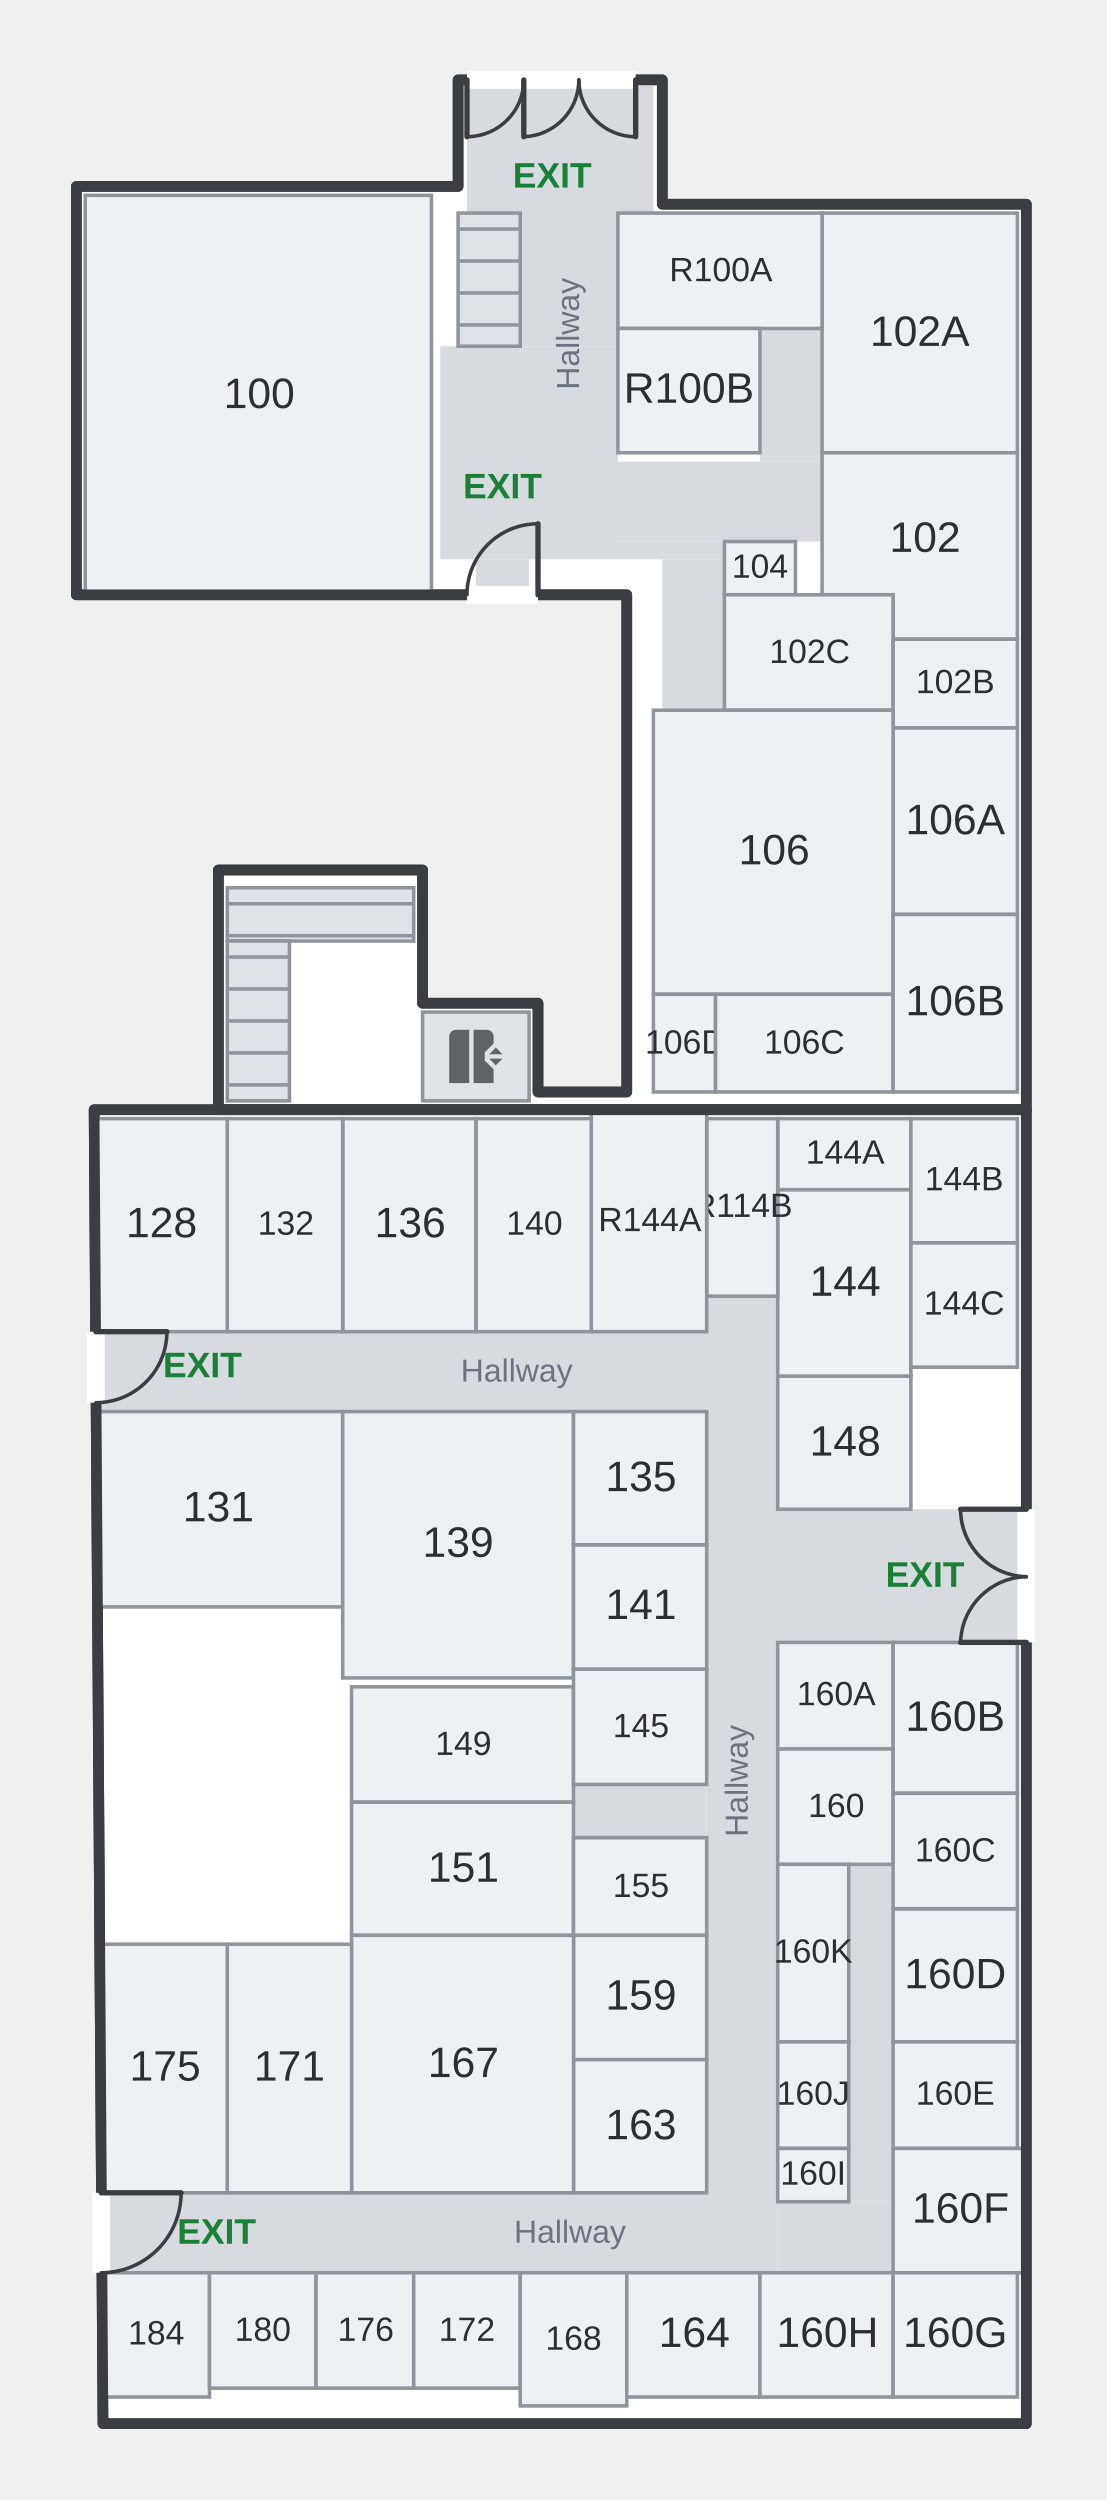
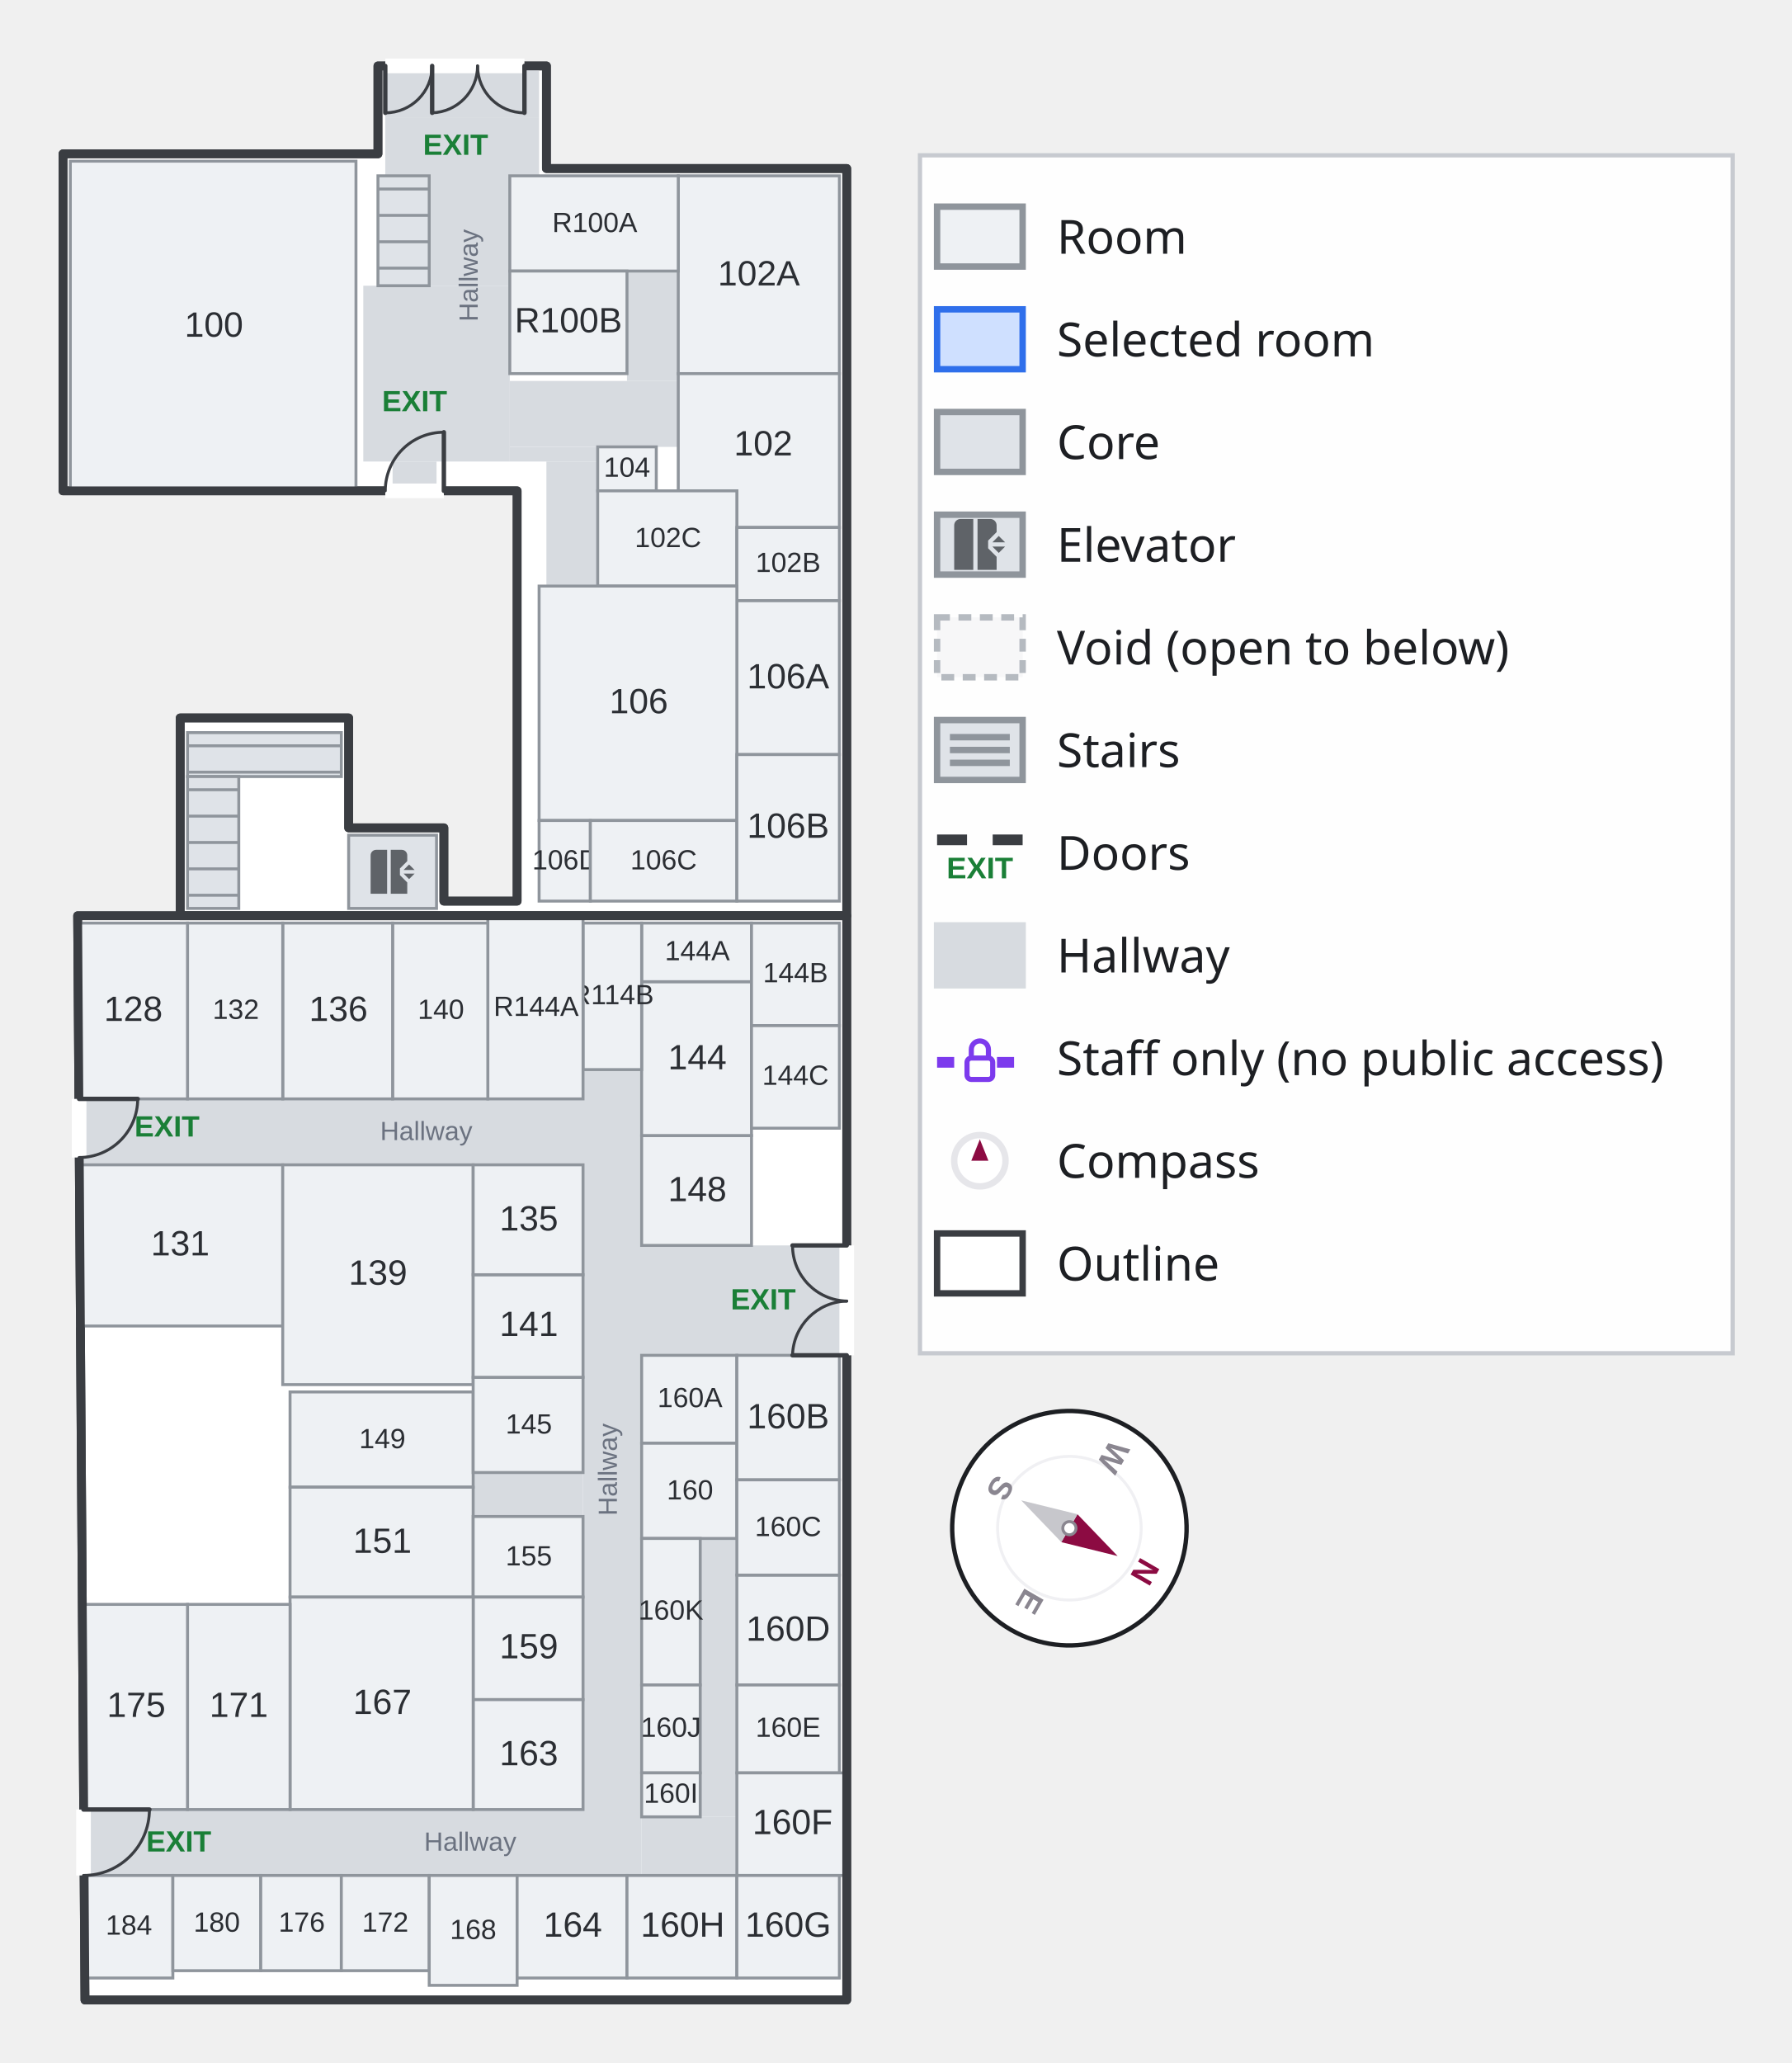
- <svg xmlns="http://www.w3.org/2000/svg" viewBox="-53 -625 623 1408" font-family="-apple-system, 'SF Pro Text', 'Helvetica Neue', Arial, sans-serif">
+ <svg xmlns="http://www.w3.org/2000/svg" viewBox="-53 -625 1223 1408" font-family="-apple-system, 'SF Pro Text', 'Helvetica Neue', Arial, sans-serif">
  <style>
    .floor { fill: #ffffff; stroke: #3a3d42; stroke-width: 6; stroke-linejoin: round; }
    .room  { fill: #eef1f4; stroke: #8f959c; stroke-width: 2; }
    .ours  { fill: #f5e3ea; stroke: #8f959c; stroke-width: 2; }
    .core  { fill: #dfe3e8; stroke: #8f959c; stroke-width: 2; }
    .void  { fill: #f7f7f8; stroke: #b5bac0; stroke-width: 2; stroke-dasharray: 10 8; }
    .dim   { fill: #8a8f96; text-anchor: middle; dominant-baseline: middle; }
    .stair { stroke: #8f959c; stroke-width: 2; }
    .hall  { fill: #d7dbe0; stroke: none; }
    .hall-lbl { fill: #6b7280; font-size: 18px; text-anchor: middle; dominant-baseline: middle; }
    .authwall { stroke: #7c3aed; stroke-width: 6; stroke-dasharray: 10 8; }
    .door  { stroke: #ffffff; stroke-width: 10; }
    .lbl   { fill: #2b2e33; font-size: 24px; text-anchor: middle; dominant-baseline: middle; }
    .lblS  { fill: #2b2e33; font-size: 19px; text-anchor: middle; dominant-baseline: middle; }
    .name  { fill: #1d1f23; font-size: 30px; font-weight: 700; text-anchor: middle; dominant-baseline: middle; }
    .exit  { fill: #1a7f37; font-size: 20px; font-weight: 700; text-anchor: middle; dominant-baseline: middle; }
    .compass-letter { font-size: 22px; font-weight: 600; fill: #8a8690; text-anchor: middle; }
    .compass-north  { fill: #8C0B42; }
    .floor-edge { fill:none; stroke:#3a3d42; stroke-width:6; stroke-linejoin:round; }
  </style>
  <polygon class="floor" points="-10,-520 205,-520 205,-580 320,-580 320,-510 525,-510 525,0 300,0 70,0 70,-135 185,-135 185,-60 250,-60 250,-10 300,-10 300,-290 -10,-290" />
  <polygon class="floor" points="0,0 5,740 525,740 525,0" />
  <rect class="hall" x="5" y="610" width="380" height="45" />
  <rect class="hall" x="345" y="105" width="40" height="510" />
  <rect class="hall" x="0" y="125" width="370" height="45" />
  <rect class="hall" x="370" y="225" width="155" height="75" />
  <rect class="hall" x="195" y="-430" width="100" height="120" />
  <rect class="hall" x="295" y="-365" width="115" height="45" />
  <rect class="hall" x="375" y="-440" width="35" height="75" />
  <rect class="hall" x="295" y="-320" width="60" height="10" />
  <rect class="hall" x="320" y="-310" width="35" height="85" />
  <rect class="hall" x="210" y="-545" width="105" height="40" />
  <rect class="hall" x="240" y="-515" width="55" height="85" />
  <rect class="hall" x="210" y="-580" width="105" height="35" />
  <rect class="hall" x="215" y="-310" width="30" height="20" />
  <rect class="hall" x="270" y="380" width="75" height="30" />
  <rect class="hall" x="385" y="615" width="65" height="40" />
  <rect class="hall" x="425" y="425" width="25" height="190" />
  <text class="hall-lbl" transform="rotate(-90 363 378)" x="363" y="378">Hallway</text>
  <text class="hall-lbl" x="268" y="633">Hallway</text>
  <text class="hall-lbl" x="238" y="148">Hallway</text>
  <text class="hall-lbl" transform="rotate(-90 268 -437)" x="268" y="-437">Hallway</text>
  <rect class="room" x="-5" y="-515" width="195" height="225" />
  <text class="lbl" x="93" y="-402">100</text>
  <rect class="room" x="410" y="-505" width="110" height="135" />
  <text class="lbl" x="465" y="-437">102A</text>
  <rect class="room" x="295" y="-505" width="115" height="65" />
  <text class="lblS" x="353" y="-472">R100A</text>
  <rect class="room" x="295" y="-440" width="80" height="70" />
  <text class="lbl" x="335" y="-405">R100B</text>
  <rect class="room" x="355" y="-320" width="40" height="30" />
  <text class="lblS" x="375" y="-305">104</text>
  <polygon class="room" points="410,-370 465,-370 520,-370 520,-265 450,-265 450,-290 410,-290" />
  <text class="lbl" x="468" y="-321">102</text>
  <rect class="room" x="355" y="-290" width="95" height="65" />
  <text class="lblS" x="403" y="-257">102C</text>
  <rect class="room" x="450" y="-265" width="70" height="50" />
  <text class="lblS" x="485" y="-240">102B</text>
  <rect class="room" x="450" y="-215" width="70" height="105" />
  <text class="lbl" x="485" y="-162">106A</text>
  <rect class="room" x="315" y="-225" width="135" height="160" />
  <text class="lbl" x="383" y="-145">106</text>
  <rect class="room" x="315" y="-65" width="35" height="55" />
  <text class="lblS" x="333" y="-37">106D</text>
  <rect class="room" x="350" y="-65" width="100" height="55" />
  <text class="lblS" x="400" y="-37">106C</text>
  <rect class="room" x="450" y="-110" width="70" height="100" />
  <text class="lbl" x="485" y="-60">106B</text>
  <rect class="room" x="145" y="325" width="125" height="65" />
  <text class="lblS" x="208" y="358">149</text>
  <rect class="room" x="145" y="390" width="125" height="75" />
  <text class="lbl" x="208" y="428">151</text>
  <rect class="room" x="385" y="150" width="75" height="75" />
  <text class="lbl" x="423" y="188">148</text>
  <rect class="room" x="385" y="45" width="75" height="105" />
  <text class="lbl" x="423" y="98">144</text>
  <rect class="room" x="385" y="5" width="75" height="40" />
  <text class="lblS" x="423" y="25">144A</text>
  <rect class="room" x="460" y="5" width="60" height="70" />
  <text class="lblS" x="490" y="40">144B</text>
  <rect class="room" x="460" y="75" width="60" height="70" />
  <text class="lblS" x="490" y="110">144C</text>
  <rect class="room" x="345" y="5" width="40" height="100" />
  <text class="lblS" x="365" y="55">R114B</text>
  <rect class="room" x="280" y="0" width="65" height="125" />
  <text class="lblS" x="313" y="63">R144A</text>
  <rect class="room" x="215" y="5" width="65" height="120" />
  <text class="lblS" x="248" y="65">140</text>
  <rect class="room" x="140" y="5" width="75" height="120" />
  <text class="lbl" x="178" y="65">136</text>
  <rect class="room" x="75" y="5" width="65" height="120" />
  <text class="lblS" x="108" y="65">132</text>
  <rect class="room" x="0" y="5" width="75" height="120" />
  <text class="lbl" x="38" y="65">128</text>
  <rect class="room" x="385" y="300" width="65" height="60" />
  <text class="lblS" x="418" y="330">160A</text>
  <rect class="room" x="385" y="360" width="65" height="65" />
  <text class="lblS" x="418" y="393">160</text>
  <rect class="room" x="450" y="300" width="70" height="85" />
  <text class="lbl" x="485" y="343">160B</text>
  <rect class="room" x="450" y="450" width="70" height="75" />
  <text class="lbl" x="485" y="488">160D</text>
  <rect class="room" x="450" y="525" width="70" height="60" />
  <text class="lblS" x="485" y="555">160E</text>
  <rect class="room" x="450" y="585" width="75" height="70" />
  <text class="lbl" x="488" y="620">160F</text>
  <rect class="room" x="385" y="425" width="40" height="100" />
  <text class="lblS" x="405" y="475">160K</text>
  <rect class="room" x="385" y="525" width="40" height="60" />
  <text class="lblS" x="405" y="555">160J</text>
  <rect class="room" x="385" y="585" width="40" height="30" />
  <text class="lblS" x="405" y="600">160I</text>
  <rect class="room" x="270" y="410" width="75" height="55" />
  <text class="lblS" x="308" y="438">155</text>
  <rect class="room" x="270" y="465" width="75" height="70" />
  <text class="lbl" x="308" y="500">159</text>
  <rect class="room" x="270" y="535" width="75" height="75" />
  <text class="lbl" x="308" y="573">163</text>
  <rect class="room" x="145" y="465" width="125" height="145" />
  <text class="lbl" x="208" y="538">167</text>
  <rect class="room" x="75" y="470" width="70" height="140" />
  <text class="lbl" x="110" y="540">171</text>
  <rect class="room" x="5" y="470" width="70" height="140" />
  <text class="lbl" x="40" y="540">175</text>
  <rect class="room" x="0" y="170" width="140" height="110" />
  <text class="lbl" x="70" y="225">131</text>
  <rect class="room" x="140" y="170" width="130" height="150" />
  <text class="lbl" x="205" y="245">139</text>
  <rect class="room" x="270" y="315" width="75" height="65" />
  <text class="lblS" x="308" y="348">145</text>
  <rect class="room" x="270" y="245" width="75" height="70" />
  <text class="lbl" x="308" y="280">141</text>
  <rect class="room" x="270" y="170" width="75" height="75" />
  <text class="lbl" x="308" y="208">135</text>
  <rect class="room" x="5" y="655" width="60" height="70" />
  <text class="lblS" x="35" y="690">184</text>
  <rect class="room" x="65" y="655" width="60" height="65" />
  <text class="lblS" x="95" y="688">180</text>
  <rect class="room" x="125" y="655" width="55" height="65" />
  <text class="lblS" x="153" y="688">176</text>
  <rect class="room" x="180" y="655" width="60" height="65" />
  <text class="lblS" x="210" y="688">172</text>
  <rect class="room" x="240" y="655" width="60" height="75" />
  <text class="lblS" x="270" y="693">168</text>
  <rect class="room" x="300" y="655" width="75" height="70" />
  <text class="lbl" x="338" y="690">164</text>
  <rect class="room" x="375" y="655" width="75" height="70" />
  <text class="lbl" x="413" y="690">160H</text>
  <rect class="room" x="450" y="655" width="70" height="70" />
  <text class="lbl" x="485" y="690">160G</text>
  <rect class="room" x="450" y="385" width="70" height="65" />
  <text class="lblS" x="485" y="418">160C</text>
  <rect class="core" x="185" y="-55" width="60" height="50" />
  <g class="icon" transform="translate(200,-45) scale(1.25)">
    <path d="m21 16-3-3h6zm0-8-3 3h6zm-12-8h-6c-1.654 0-3 1.346-3 3v21h9zm11 6.171v-3.171c0-1.654-1.346-3-3-3h-6v24h9v-6.171l-4-4v-3.657l4-4z" fill="#5f6368" />
  </g>
  <rect class="core" x="205" y="-505" width="35" height="75" />
  <g class="stair">
    <line x1="205" y1="-496" x2="240" y2="-496" />
    <line x1="205" y1="-478" x2="240" y2="-478" />
    <line x1="205" y1="-460" x2="240" y2="-460" />
    <line x1="205" y1="-442" x2="240" y2="-442" />
  </g>
  <rect class="core" x="75" y="-125" width="105" height="30" />
  <g class="stair">
    <line x1="75" y1="-116" x2="180" y2="-116" />
    <line x1="75" y1="-98" x2="180" y2="-98" />
  </g>
  <rect class="core" x="75" y="-95" width="35" height="90" />
  <g class="stair">
    <line x1="75" y1="-86" x2="110" y2="-86" />
    <line x1="75" y1="-68" x2="110" y2="-68" />
    <line x1="75" y1="-50" x2="110" y2="-50" />
    <line x1="75" y1="-32" x2="110" y2="-32" />
    <line x1="75" y1="-14" x2="110" y2="-14" />
  </g>
  <polygon class="floor-edge" points="-10,-520 205,-520 205,-580 320,-580 320,-510 525,-510 525,0 300,0 70,0 70,-135 185,-135 185,-60 250,-60 250,-10 300,-10 300,-290 -10,-290" />
  <polygon class="floor-edge" points="0,0 5,740 525,740 525,0" />
  <line class="door" x1="525" y1="300" x2="525" y2="225" />
  <text class="exit" x="468" y="263">EXIT</text>
  <g class="door-swing" fill="none" stroke="#3a3d42" stroke-width="3" stroke-linecap="round">
    <line x1="525" y1="300" x2="488" y2="300" />
    <path d="M488,300 A38,38 0 0 1 525,263" stroke-width="2" />
    <line x1="525" y1="225" x2="488" y2="225" />
    <path d="M488,225 A38,38 0 0 0 525,263" stroke-width="2" />
  </g>
  <line class="door" x1="1" y1="125" x2="1" y2="165" />
  <text class="exit" x="61" y="145">EXIT</text>
  <g class="door-swing" fill="none" stroke="#3a3d42" stroke-width="3" stroke-linecap="round">
    <line x1="1" y1="125" x2="41" y2="125" />
    <path d="M41,125 A40,40 0 0 1 1,165" stroke-width="2" />
  </g>
  <line class="door" x1="4" y1="610" x2="4" y2="655" />
  <text class="exit" x="69" y="633">EXIT</text>
  <g class="door-swing" fill="none" stroke="#3a3d42" stroke-width="3" stroke-linecap="round">
    <line x1="4" y1="610" x2="49" y2="610" />
    <path d="M49,610 A45,45 0 0 1 4,655" stroke-width="2" />
  </g>
  <line class="door" x1="210" y1="-580" x2="305" y2="-580" />
  <text class="exit" x="258" y="-525">EXIT</text>
  <g class="door-swing" fill="none" stroke="#3a3d42" stroke-width="3" stroke-linecap="round">
    <line x1="210" y1="-580" x2="210" y2="-548" />
    <path d="M210,-548 A32,32 0 0 0 242,-580" stroke-width="2" />
    <line x1="242" y1="-580" x2="242" y2="-548" />
    <path d="M242,-548 A32,32 0 0 0 273,-580" stroke-width="2" />
    <line x1="305" y1="-580" x2="305" y2="-548" />
    <path d="M305,-548 A32,32 0 0 1 273,-580" stroke-width="2" />
  </g>
  <line class="door" x1="250" y1="-290" x2="210" y2="-290" />
  <text class="exit" x="230" y="-350">EXIT</text>
  <g class="door-swing" fill="none" stroke="#3a3d42" stroke-width="3" stroke-linecap="round">
    <line x1="250" y1="-290" x2="250" y2="-330" />
    <path d="M250,-330 A40,40 0 0 0 210,-290" stroke-width="2" />
  </g>
+   <g class="compass" transform="translate(677,418) rotate(120)">
+     <circle r="80" fill="#ffffff" stroke="#1d1f23" stroke-width="3" />
+     <circle r="49" fill="none" stroke="#f0f0f3" stroke-width="2" />
+     <path d="M0,-38 L11,0 L-11,0 Z" fill="#8C0B42" />
+     <path d="M0,38 L11,0 L-11,0 Z" fill="#c7c7cc" />
+     <circle r="4.5" fill="#ffffff" stroke="#8a8690" stroke-width="2" />
+     <text class="compass-letter compass-north" x="0" y="-52">N</text>
+     <text class="compass-letter" x="0" y="62">S</text>
+     <text class="compass-letter" x="57" y="6">E</text>
+     <text class="compass-letter" x="-57" y="6">W</text>
+   </g>
+   <g class="legend" transform="translate(575,-519) scale(2.92)">
+     <rect x="0" y="0" width="190" height="280" fill="#ffffff" fill-opacity="0.92" stroke="#c7cad0" stroke-width="1" />
+     <g transform="translate(4,12)">
+       <rect x="0" y="0" width="20" height="14" fill="#eef1f4" stroke="#8f959c" stroke-width="1.5" />
+       <text x="28" y="11" font-size="11" fill="#1d1f23" font-family="sans-serif">Room</text>
+     </g>
+     <g transform="translate(4,36)">
+       <rect x="0" y="0" width="20" height="14" fill="#cfe0ff" stroke="#2f6feb" stroke-width="1.5" />
+       <text x="28" y="11" font-size="11" fill="#1d1f23" font-family="sans-serif">Selected room</text>
+     </g>
+     <g transform="translate(4,60)">
+       <rect x="0" y="0" width="20" height="14" fill="#dfe3e8" stroke="#8f959c" stroke-width="1.5" />
+       <text x="28" y="11" font-size="11" fill="#1d1f23" font-family="sans-serif">Core</text>
+     </g>
+     <g transform="translate(4,84)">
+       <rect x="0" y="0" width="20" height="14" fill="#dfe3e8" stroke="#8f959c" stroke-width="1.5" />
+       <g class="icon" transform="translate(4,1) scale(0.496)">
+         <path d="m21 16-3-3h6zm0-8-3 3h6zm-12-8h-6c-1.654 0-3 1.346-3 3v21h9zm11 6.171v-3.171c0-1.654-1.346-3-3-3h-6v24h9v-6.171l-4-4v-3.657l4-4z" fill="#5f6368" />
+       </g>
+       <text x="28" y="11" font-size="11" fill="#1d1f23" font-family="sans-serif">Elevator</text>
+     </g>
+     <g transform="translate(4,108)">
+       <rect x="0" y="0" width="20" height="14" fill="#f7f7f8" stroke="#b5bac0" stroke-width="1.5" stroke-dasharray="3 2" />
+       <text x="28" y="11" font-size="11" fill="#1d1f23" font-family="sans-serif">Void (open to below)</text>
+     </g>
+     <g transform="translate(4,132)">
+       <rect x="0" y="0" width="20" height="14" fill="#dfe3e8" stroke="#8f959c" stroke-width="1.5" />
+       <line x1="3" y1="4" x2="17" y2="4" stroke="#8f959c" stroke-width="1.5" />
+       <line x1="3" y1="7" x2="17" y2="7" stroke="#8f959c" stroke-width="1.5" />
+       <line x1="3" y1="10" x2="17" y2="10" stroke="#8f959c" stroke-width="1.5" />
+       <text x="28" y="11" font-size="11" fill="#1d1f23" font-family="sans-serif">Stairs</text>
+     </g>
+     <g transform="translate(4,156)">
+       <line x1="0" y1="4" x2="7" y2="4" stroke="#3a3d42" stroke-width="2.5" />
+       <line x1="13" y1="4" x2="20" y2="4" stroke="#3a3d42" stroke-width="2.5" />
+       <text x="10" y="13" fill="#1a7f37" font-size="7" font-weight="700" text-anchor="middle">EXIT</text>
+       <text x="28" y="11" font-size="11" fill="#1d1f23" font-family="sans-serif">Doors</text>
+     </g>
+     <g transform="translate(4,180)">
+       <rect x="0" y="0" width="20" height="14" fill="#d7dbe0" stroke="#d7dbe0" stroke-width="1.5" />
+       <text x="28" y="11" font-size="11" fill="#1d1f23" font-family="sans-serif">Hallway</text>
+     </g>
+     <g transform="translate(4,204)">
+       <line x1="0" y1="8" x2="20" y2="8" stroke="#7c3aed" stroke-width="2.5" stroke-dasharray="4 3" />
+       <path d="M8,7 V5 A2,2 0 0 1 12,5 V7" fill="none" stroke="#7c3aed" stroke-width="1.2" />
+       <rect x="7" y="7" width="6" height="5" rx="1" fill="#ffffff" stroke="#7c3aed" stroke-width="1.2" />
+       <text x="28" y="11" font-size="11" fill="#1d1f23" font-family="sans-serif">Staff only (no public access)</text>
+     </g>
+     <g transform="translate(4,228)">
+       <circle cx="10" cy="7" r="6" fill="#ffffff" stroke="#e6e6ea" stroke-width="1.5" />
+       <path d="M10,2 L12,7 L8,7 Z" fill="#8C0B42" />
+       <text x="28" y="11" font-size="11" fill="#1d1f23" font-family="sans-serif">Compass</text>
+     </g>
+     <g transform="translate(4,252)">
+       <rect x="0" y="0" width="20" height="14" fill="#ffffff" stroke="#3a3d42" stroke-width="1.5" />
+       <text x="28" y="11" font-size="11" fill="#1d1f23" font-family="sans-serif">Outline</text>
+     </g>
+   </g>
</svg>
